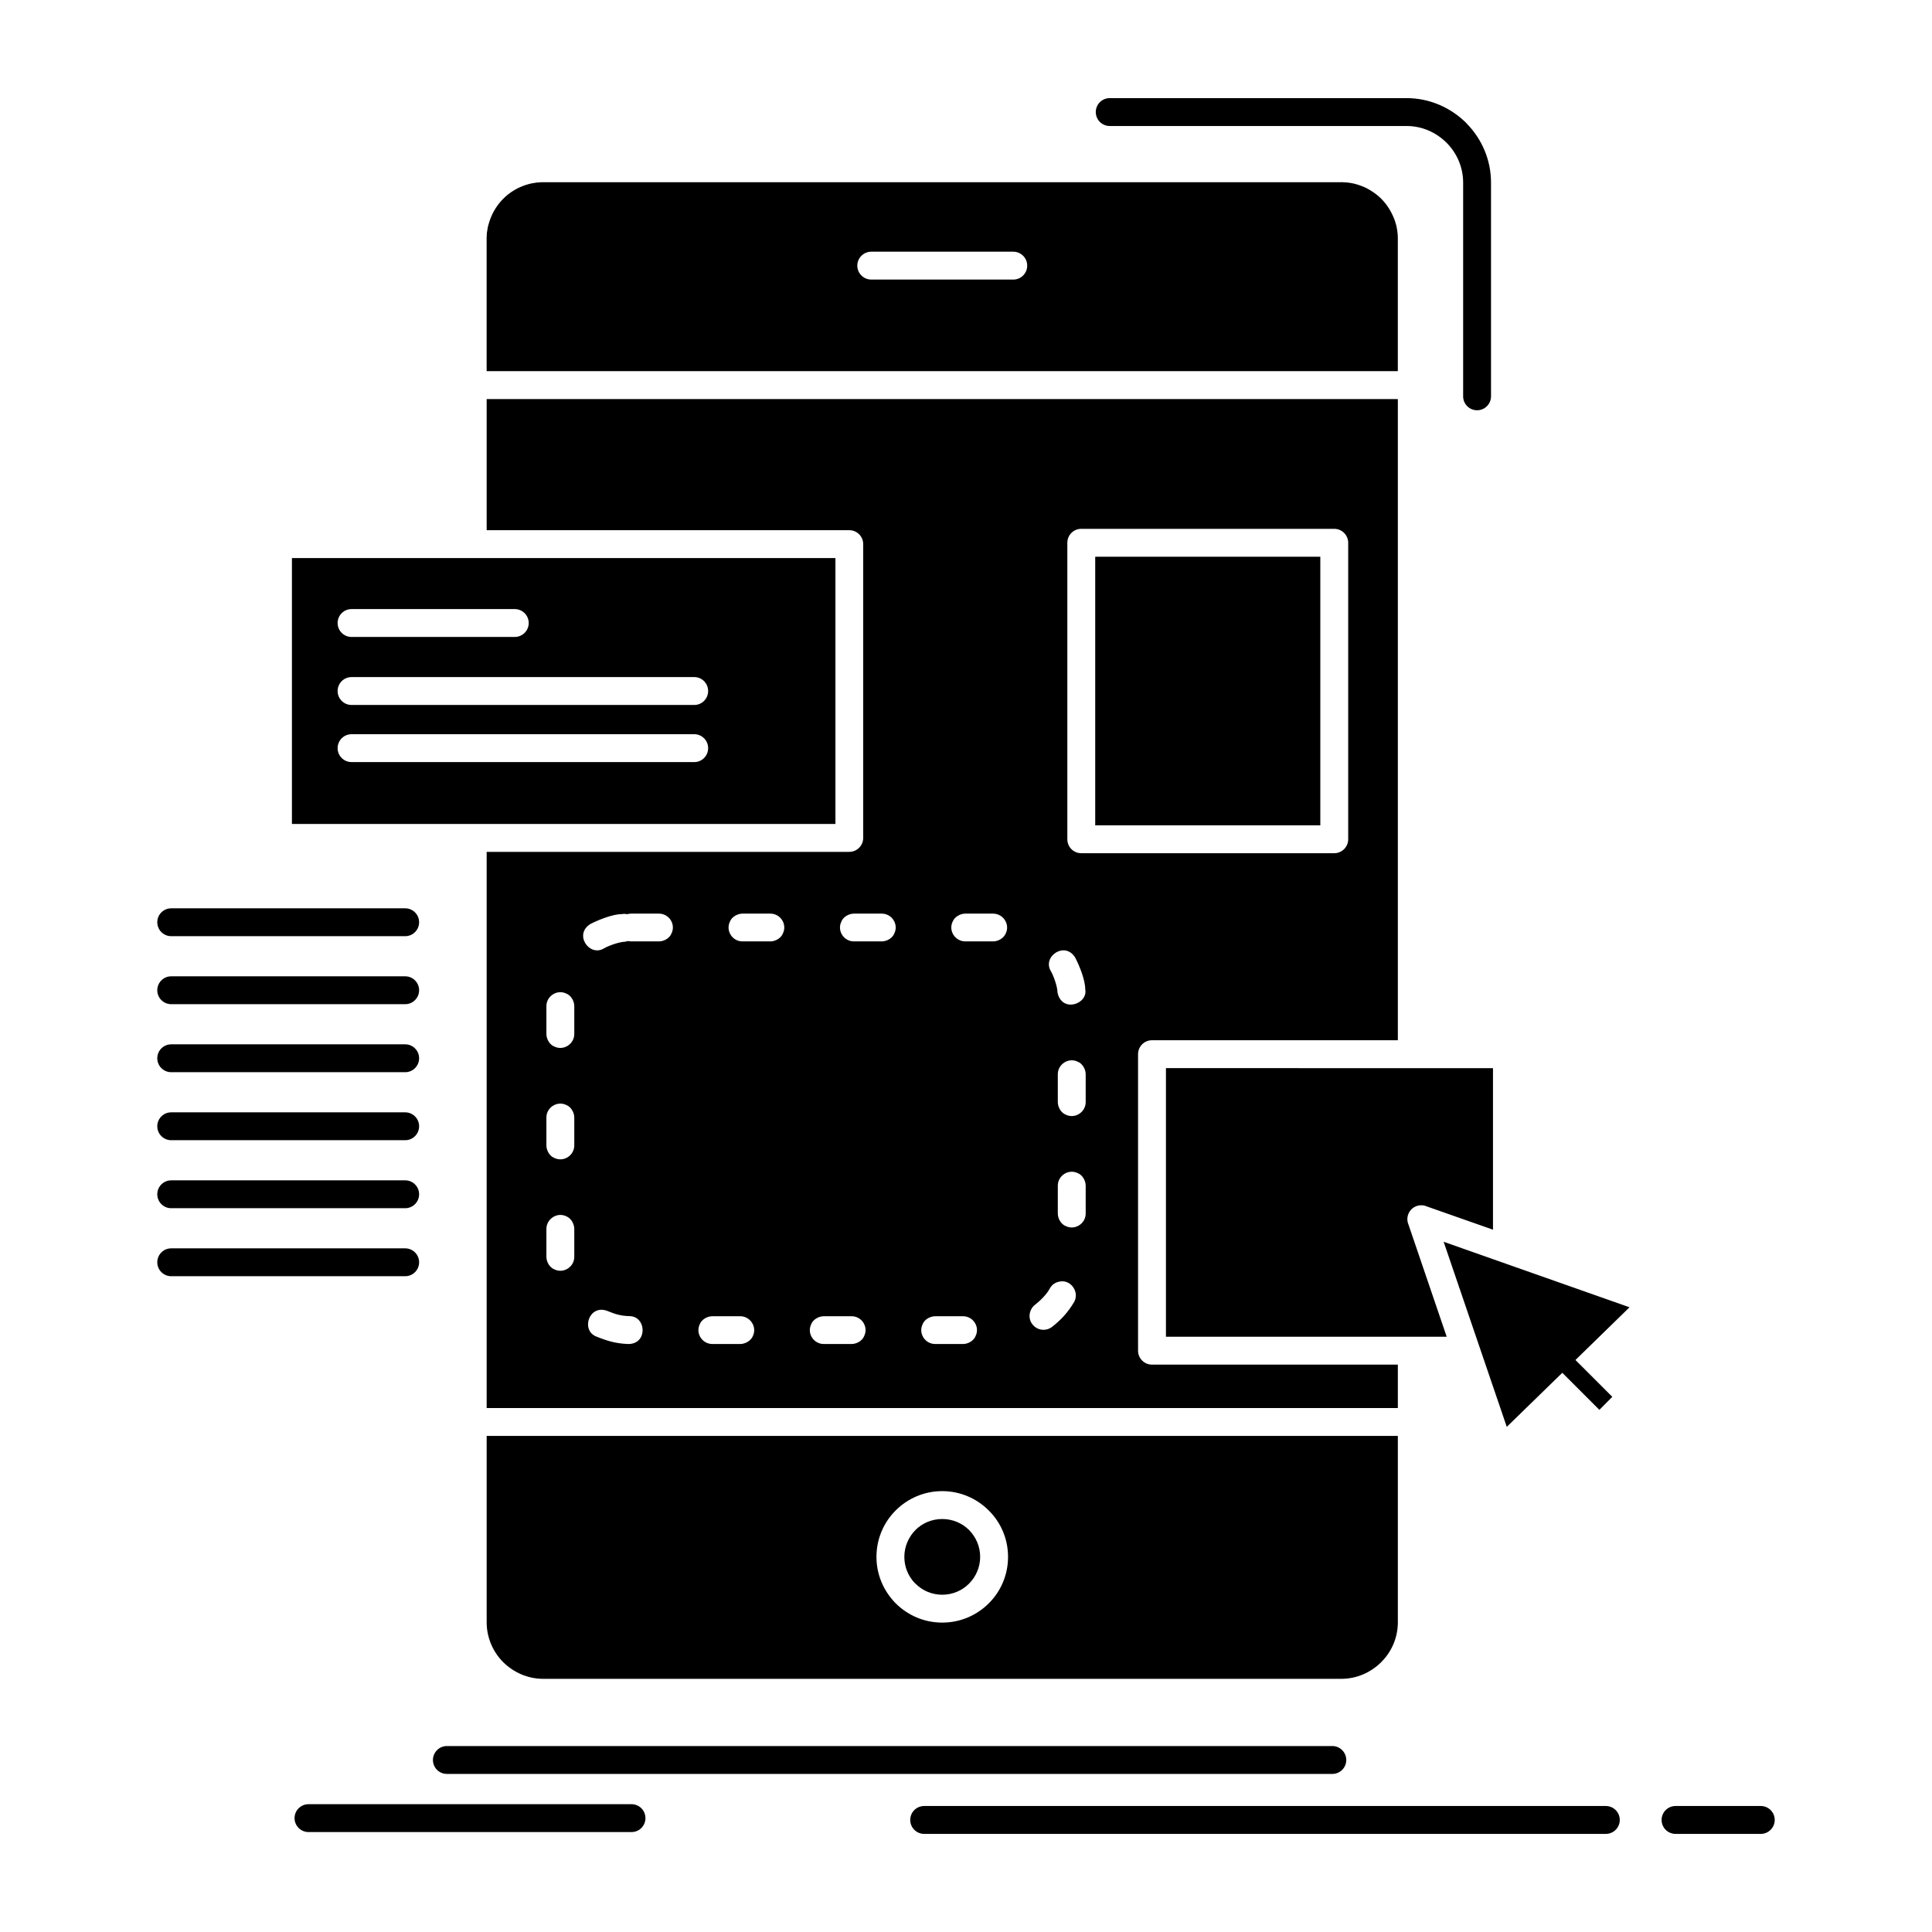
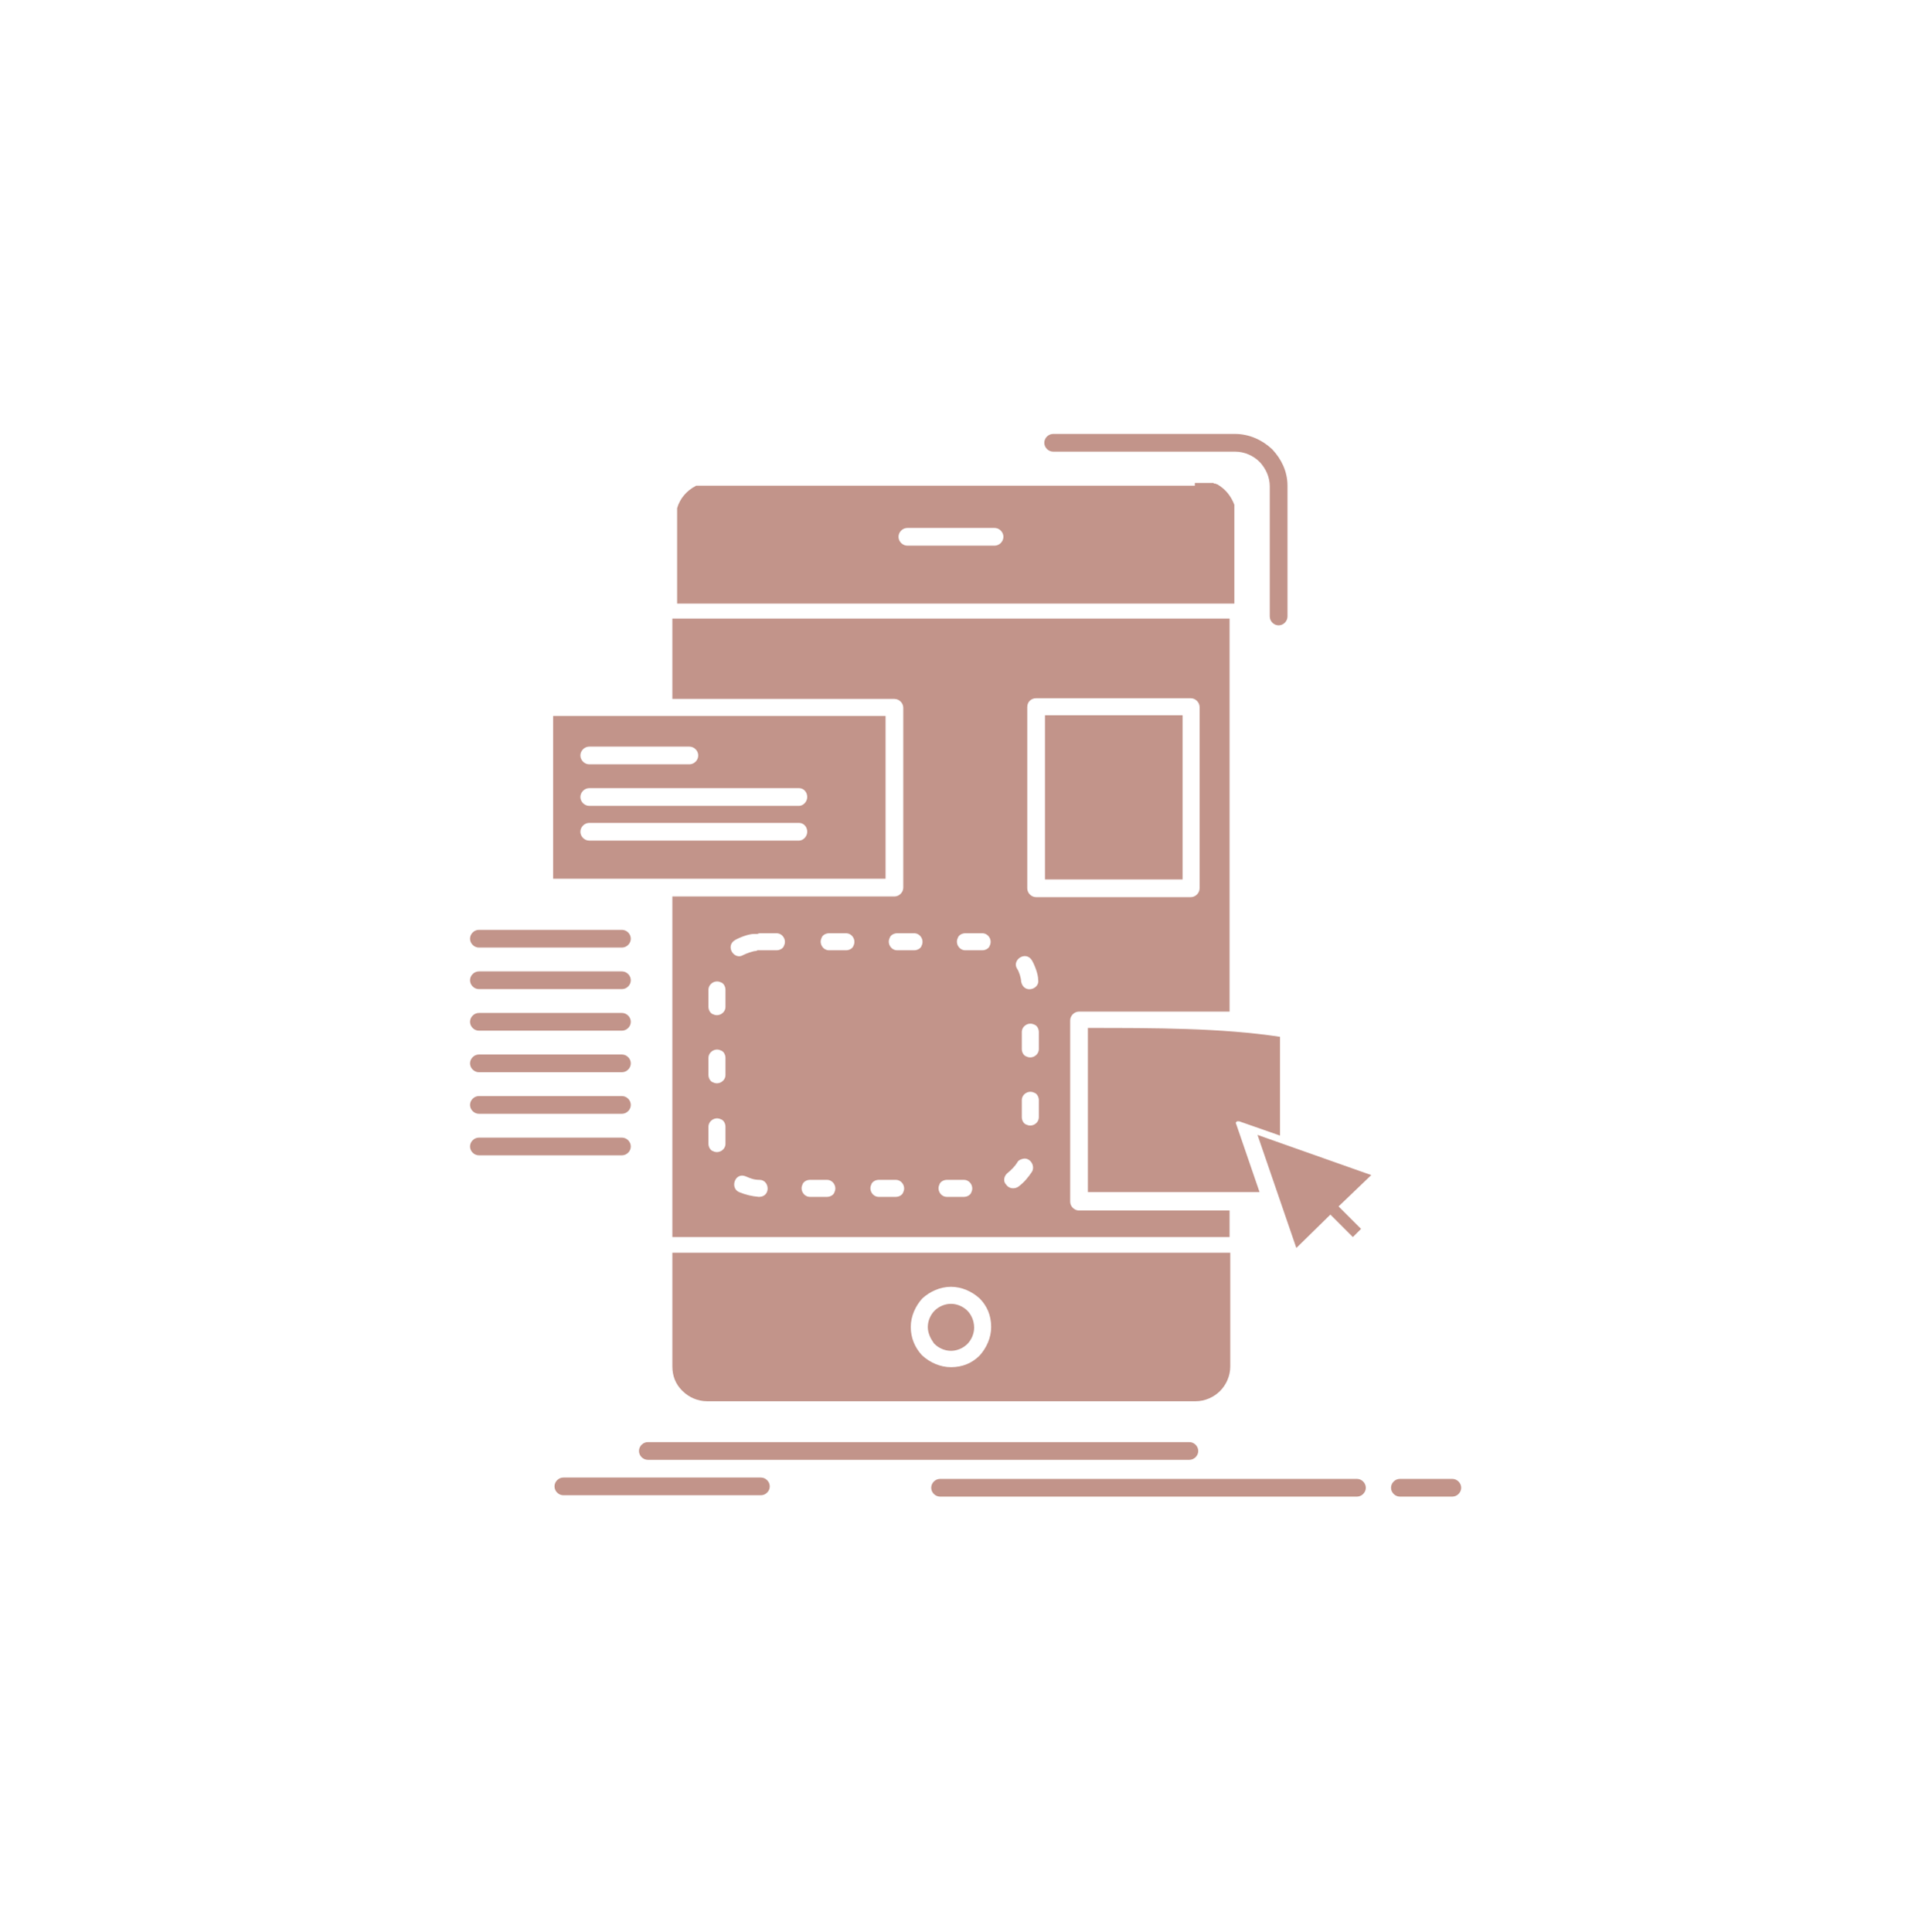
- <svg xmlns="http://www.w3.org/2000/svg" height="512px" style="enable-background:new 0 0 512 512;" version="1.1" viewBox="0 0 512 512" width="512px" xml:space="preserve">
+ <svg xmlns="http://www.w3.org/2000/svg" version="1.1" id="Layer_1" x="0px" y="0px" viewBox="0 0 283.5 283.5" style="enable-background:new 0 0 283.5 283.5;" xml:space="preserve">
+   <style type="text/css">
+ 	.st0{fill-rule:evenodd;clip-rule:evenodd;fill:#C2948A;}
+ </style>
  <g id="_x36_69_x2C__drag_x2C__mobile_x2C__design_x2C__ui_x2C__ux">
    <g>
-       <path d="M128.971,380.536v49.381c0,4.025,1.621,7.721,4.204,10.394l0.181,0.181    c2.734,2.704,6.458,4.415,10.604,4.415h211.495c4.115,0,7.87-1.711,10.574-4.415c2.732-2.704,4.414-6.458,4.414-10.574v-49.381    H128.971z M128.971,105.752v34.752h96.09c2.042,0,3.696,1.653,3.696,3.695v77.857c0,2.042-1.653,3.695-3.696,3.695h-96.09v147.395    h241.472v-11.506h-65.151c-2.043,0-3.694-1.65-3.694-3.693v-78.579c0-2.042,1.651-3.694,3.694-3.694h65.151V105.752H128.971z     M355.455,48.289H143.96h-0.21l0,0h-0.181l0,0h-0.181l-0.03,0.029h-0.149h-0.03h-0.181l0,0l-0.181,0.029h-0.03h-0.151h-0.03    l-0.149,0.03h-0.03h-0.151h-0.06l-0.121,0.032h-0.06l-0.12,0.029h-0.062l-0.149,0.029h-0.03l-0.121,0.03h-0.06l-0.12,0.03h-0.062    l-0.149,0.029h-0.062l-0.089,0.029h-0.089l-0.091,0.03l-0.089,0.032h-0.09l-0.091,0.029l-0.089,0.029h-0.089l-0.091,0.03    l-0.089,0.03l-0.09,0.029l-0.091,0.03h-0.09l-0.06,0.03l-0.091,0.029l-0.089,0.031l-0.089,0.03l-0.091,0.03h-0.09l-0.091,0.059    h-0.09l-0.089,0.061h-0.06l-0.272,0.121h-0.089l-0.09,0.059h-0.06l-0.121,0.061l-0.151,0.06l-0.06,0.031l-0.119,0.06l-0.181,0.061    h-0.03l-0.121,0.059l-0.179,0.092h-0.03c-4.117,1.951-7,5.525-8.141,9.852l-0.061,0.18l0,0l-0.03,0.151v0.03l-0.06,0.179    l-0.03,0.181l-0.03,0.181l-0.03,0.181l-0.03,0.18l-0.03,0.18l0,0l-0.032,0.182l-0.03,0.179l-0.03,0.21l-0.03,0.182v0.18    l-0.03,0.18v0.211v0.18l-0.03,0.182v0.209v0.18v0.211v35.084h241.472V63.277v-0.211v-0.18v-0.209l-0.029-0.182v-0.18v-0.211    l-0.029-0.18l-0.032-0.18v-0.182l-0.03-0.21l-0.029-0.179l-0.029-0.182l0,0l-0.03-0.18l-0.03-0.18l-0.029-0.181l-0.029-0.181    l-0.03-0.181l-0.062-0.179v-0.03l-0.029-0.151l0,0l-0.061-0.18l-0.029-0.18l-0.061-0.181l0,0l-0.061-0.181l-0.061-0.18l0,0    l-0.029-0.18l0,0c-1.412-3.936-3.755-6.76-7.449-8.711l0,0l-0.15-0.092h-0.029l-0.301-0.148l0,0l-0.181-0.092l0,0l-0.149-0.059    l0,0l-0.51-0.211l0,0l-0.362-0.119l0,0l-0.329-0.121v-0.03l-0.182-0.03l-0.359-0.119l0,0l-0.15-0.061h-0.03l-0.151-0.03    l-0.179-0.06l-0.181-0.061l0,0l-0.359-0.059l-0.182-0.063l-0.21-0.029l-0.181-0.029l-0.18-0.03l-0.18-0.03l0,0l-0.182-0.029    l-0.179-0.029l-0.21-0.032h-0.182l-0.18-0.03h-0.18l-0.211-0.029h-0.18l0,0h-0.182l-0.209-0.029h-0.18H355.455z M221.397,218.362    v-70.469c-48.031,0-96.031,0-144.032,0v70.469C125.367,218.362,173.366,218.362,221.397,218.362z M308.987,283.063v71.188    c24.78,0,49.591,0,74.403,0l-10.213-29.977h-0.031v-0.061v-0.03l-0.03-0.03l0,0v-0.06l0,0l-0.03-0.03v-0.059l0,0v-0.032    l-0.029-0.03v-0.029v-0.029v-0.03v-0.03l-0.029-0.029l0,0v-0.029v-0.063l0,0v-0.029v-0.029l-0.03-0.03l0,0v-0.03v-0.06l0,0v-0.03    v-0.031v-0.029l0,0v-0.03v-0.03l-0.03-0.029l0,0v-0.029v-0.03v-0.03v-0.029v-0.031v-0.03l0,0v-0.03v-0.059v-0.03v-0.03v-0.029l0,0    v-0.062v-0.03l0,0v-0.029v-0.061l0,0v-0.029l0.03-0.029v-0.03l0,0v-0.062v-0.029l0,0v-0.03v-0.06l0,0l0.03-0.029v-0.03v-0.032l0,0    v-0.059l0,0v-0.03l0.029-0.03v-0.029v-0.03v-0.03l0.029-0.029l0,0v-0.031v-0.061l0,0l0.03-0.029l0,0v-0.029v-0.03l0,0l0.03-0.06    v-0.031l0,0l0.031-0.03v-0.03v-0.029l0.029-0.06l0,0l0.03-0.09l0,0l0.03-0.091h0.029l0.03-0.09l0.03-0.06v-0.032l0.029-0.059    l0.031-0.03l0.03-0.03v-0.029l0.03-0.06l0.029-0.03l0.029-0.031v-0.06l0.03-0.03l0.03-0.029l0.029-0.03l0.029-0.06l0.032-0.062    l0.03-0.03l0.029-0.029l0.029-0.029l0.03-0.061l0.03-0.029l0.029-0.029l0.03-0.032l0.031-0.03l0.03-0.029l0.029-0.029l0.03-0.03    l0.03-0.06h0.029l0.029-0.062l0.03-0.03l0.03-0.029l0.091-0.061h0.03l0.029-0.029l0.029-0.029l0.03-0.03l0.211-0.181h0.06    l0.029-0.029l0.032-0.03l0.03-0.03l0.059-0.031h0.03l0.3-0.148l0.03-0.03l0.302-0.121l0.09-0.03h0.029l0.15-0.029v-0.03h0.03h0.06    l0.061-0.03h0.029l0,0h0.062l0.06-0.029h0.029h0.03h0.03h0.029l0,0h0.06l0.032-0.029l0,0h0.029h0.029h0.03h0.03h0.029h0.03l0,0    h0.062h0.029l0,0h0.029h0.182h0.06l0,0h0.03h0.029h0.029l0,0h0.061l0,0h0.029l0,0h0.031h0.03h0.03h0.029l0.029,0.029h0.03l0,0    h0.03h0.061l0,0h0.03h0.03l0.029,0.029h0.061h0.029h0.029l0.03,0.03h0.032h0.059l0.03,0.03h0.03h0.029l0.029,0.029h0.03h0.062    l0.029,0.03l0,0h0.03l0.03,0.03h0.029l17.783,6.248v-42.804C366.778,283.063,337.883,283.063,308.987,283.063z M256.812,405.466    c-1.802-1.802-4.325-2.913-7.119-2.913c-2.764,0-5.287,1.111-7.089,2.913c-1.802,1.834-2.945,4.357-2.945,7.119    c0,2.704,1.053,5.138,2.764,6.94l0.181,0.148c1.802,1.832,4.325,2.945,7.089,2.945c2.794,0,5.317-1.113,7.119-2.945    c1.802-1.802,2.942-4.325,2.942-7.089C259.754,409.823,258.613,407.3,256.812,405.466z M249.692,395.164    c4.807,0,9.161,1.953,12.314,5.106c3.186,3.123,5.137,7.51,5.137,12.314c0,4.807-1.951,9.191-5.106,12.316    c-3.153,3.153-7.508,5.106-12.345,5.106c-4.806,0-9.161-1.953-12.316-5.106l-0.24-0.24c-3.002-3.155-4.866-7.389-4.866-12.076    c0-4.805,1.953-9.191,5.106-12.314C240.531,397.117,244.886,395.164,249.692,395.164z M349.897,147.533h-59.654v71.189h59.654    V147.533z M204.155,249.48c1.381,0,2.853-0.901,3.304-2.072c1.232-2.463-0.631-5.287-3.304-5.287h-7.39    c-1.381,0-2.853,0.902-3.304,2.072c-1.231,2.465,0.63,5.287,3.304,5.287H204.155z M233.682,249.48    c1.381,0,2.854-0.901,3.304-2.072c1.232-2.463-0.632-5.287-3.304-5.287h-7.389c-1.383,0-2.853,0.902-3.304,2.072    c-1.232,2.465,0.63,5.287,3.304,5.287H233.682z M263.18,249.48c1.41,0,2.853-0.901,3.334-2.072    c1.231-2.463-0.662-5.287-3.334-5.287h-7.359c-1.413,0-2.854,0.902-3.334,2.072c-1.232,2.465,0.66,5.287,3.334,5.287H263.18z     M280.241,262.969c1.11,5.557,8.14,3.152,7.359-0.812c0-2.434-1.532-6.219-2.645-8.351c-2.702-4.506-8.771-0.33-6.487,3.515    C279.22,258.583,280.241,261.496,280.241,262.969z M280.33,292.074c0,1.383,0.902,2.854,2.072,3.305    c2.464,1.231,5.317-0.631,5.317-3.305v-7.389c0-1.382-0.9-2.854-2.072-3.305c-2.464-1.232-5.317,0.631-5.317,3.305V292.074z     M280.33,321.602c0,1.383,0.902,2.854,2.072,3.304c2.464,1.231,5.317-0.63,5.317-3.304v-7.39c0-1.381-0.9-2.853-2.072-3.304    c-2.464-1.232-5.317,0.631-5.317,3.304V321.602z M274.292,345.781c-1.562,1.173-1.951,3.605-0.72,5.137    c1.261,1.683,3.575,1.953,5.196,0.751c2.432-1.892,4.266-3.904,5.857-6.579c1.532-2.582-0.781-6.065-3.785-5.465    c-1.141,0.21-1.982,0.721-2.612,1.802C277.478,342.929,275.646,344.73,274.292,345.781z M247.829,348.816    c-1.381,0-2.854,0.901-3.304,2.072c-1.23,2.463,0.632,5.287,3.304,5.287h7.389c1.383,0,2.855-0.902,3.304-2.073    c1.231-2.464-0.63-5.286-3.304-5.286H247.829z M218.304,348.816c-1.383,0-2.855,0.901-3.304,2.072    c-1.232,2.463,0.63,5.287,3.304,5.287h7.389c1.381,0,2.853-0.902,3.304-2.073c1.23-2.464-0.632-5.286-3.304-5.286H218.304z     M188.776,348.816c-1.383,0-2.855,0.901-3.304,2.072c-1.232,2.463,0.63,5.287,3.304,5.287h7.389c1.381,0,2.854-0.902,3.334-2.073    c1.2-2.464-0.661-5.286-3.334-5.286H188.776z M161.021,347.435c-4.866-1.923-7.21,5.077-3.004,6.758    c3.004,1.202,5.196,1.862,8.5,1.983c5.197,0,4.806-7.39,0.27-7.39C164.505,348.727,163.064,348.275,161.021,347.435z     M152.19,325.687c0-1.411-0.902-2.854-2.072-3.334c-2.464-1.231-5.317,0.661-5.317,3.334v7.39c0,1.383,0.9,2.822,2.072,3.304    c2.463,1.231,5.317-0.63,5.317-3.304V325.687z M152.19,296.159c0-1.381-0.902-2.853-2.072-3.304    c-2.464-1.232-5.317,0.631-5.317,3.304v7.39c0,1.383,0.9,2.854,2.072,3.304c2.463,1.231,5.317-0.63,5.317-3.304V296.159z     M152.19,266.632c0-1.381-0.902-2.853-2.072-3.304c-2.464-1.23-5.317,0.631-5.317,3.304v7.39c0,1.383,0.9,2.855,2.072,3.305    c2.463,1.23,5.317-0.631,5.317-3.305V266.632z M167.239,242.121c-0.33,0-0.691,0.061-1.051,0.151    c-0.421-0.091-0.87-0.121-1.351-0.03c-2.404,0-6.189,1.501-8.351,2.613c-4.506,2.734-0.3,8.801,3.545,6.487    c1.231-0.722,4.174-1.772,5.617-1.772l0.721-0.179l0.871,0.089h7.389c1.381,0,2.853-0.901,3.304-2.072    c1.232-2.463-0.63-5.287-3.304-5.287H167.239z M93.166,168.799c-2.042,0-3.694-1.65-3.694-3.693s1.651-3.695,3.694-3.695h43.254    c2.013,0,3.695,1.652,3.695,3.695s-1.683,3.693-3.695,3.693H93.166z M93.166,186.822c-2.042,0-3.694-1.65-3.694-3.693    c0-2.045,1.651-3.695,3.694-3.695H184c2.013,0,3.664,1.65,3.664,3.695c0,2.043-1.651,3.693-3.664,3.693H93.166z M93.166,201.961    c-2.042,0-3.694-1.651-3.694-3.693c0-2.043,1.651-3.696,3.694-3.696H184c2.013,0,3.664,1.653,3.664,3.696    c0,2.042-1.651,3.693-3.664,3.693H93.166z M230.889,74.09c-2.013,0-3.695-1.65-3.695-3.693s1.683-3.695,3.695-3.695h37.638    c2.042,0,3.693,1.652,3.693,3.695s-1.651,3.693-3.693,3.693H230.889z M118.427,470.107c-2.042,0-3.694-1.651-3.694-3.693    c0-2.013,1.651-3.695,3.694-3.695h234.655c2.043,0,3.694,1.683,3.694,3.695c0,2.042-1.651,3.693-3.694,3.693H118.427z     M244.916,485.999c-2.042,0-3.694-1.653-3.694-3.696c0-2.042,1.651-3.693,3.694-3.693h180.646c2.042,0,3.695,1.651,3.695,3.693    c0,2.043-1.653,3.696-3.695,3.696H244.916z M444.036,485.999c-2.042,0-3.695-1.653-3.695-3.696c0-2.042,1.653-3.693,3.695-3.693    h22.588c2.042,0,3.695,1.651,3.695,3.693c0,2.043-1.653,3.696-3.695,3.696H444.036z M81.75,485.518    c-2.011,0-3.693-1.652-3.693-3.695s1.683-3.693,3.693-3.693h85.609c2.042,0,3.693,1.65,3.693,3.693s-1.651,3.695-3.693,3.695    H81.75z M294.088,33.391c-2.043,0-3.694-1.652-3.694-3.695s1.651-3.693,3.694-3.693h78.669c6.157,0,11.745,2.553,15.8,6.576    l0.181,0.211c3.964,4.055,6.397,9.582,6.397,15.589v56.652c0,2.042-1.652,3.693-3.695,3.693s-3.693-1.651-3.693-3.693V48.378    c0-4.023-1.623-7.689-4.236-10.392l-0.181-0.181c-2.732-2.704-6.458-4.415-10.572-4.415H294.088z M45.376,248.1    c-2.042,0-3.695-1.652-3.695-3.695c0-2.042,1.653-3.693,3.695-3.693h61.997c2.042,0,3.695,1.651,3.695,3.693    c0,2.043-1.653,3.695-3.695,3.695H45.376z M45.376,266.121c-2.042,0-3.695-1.65-3.695-3.693s1.653-3.695,3.695-3.695h61.997    c2.042,0,3.695,1.652,3.695,3.695s-1.653,3.693-3.695,3.693H45.376z M45.376,284.145c-2.042,0-3.695-1.651-3.695-3.693    c0-2.043,1.653-3.695,3.695-3.695h61.997c2.042,0,3.695,1.652,3.695,3.695c0,2.042-1.653,3.693-3.695,3.693H45.376z     M45.376,302.168c-2.042,0-3.695-1.653-3.695-3.695c0-2.043,1.653-3.694,3.695-3.694h61.997c2.042,0,3.695,1.651,3.695,3.694    c0,2.042-1.653,3.695-3.695,3.695H45.376z M45.376,320.19c-2.042,0-3.695-1.653-3.695-3.695s1.653-3.694,3.695-3.694h61.997    c2.042,0,3.695,1.652,3.695,3.694s-1.653,3.695-3.695,3.695H45.376z M45.376,338.212c-2.042,0-3.695-1.651-3.695-3.694    c0-2.042,1.653-3.695,3.695-3.695h61.997c2.042,0,3.695,1.653,3.695,3.695c0,2.043-1.653,3.694-3.695,3.694H45.376z     M417.514,360.411l9.762,9.762l-3.424,3.453l-9.823-9.821l-14.719,14.328c-5.587-16.371-11.145-32.711-16.731-49.051    c16.432,5.796,32.831,11.563,49.263,17.361L417.514,360.411z M286.548,140.145h67.046c2.012,0,3.693,1.65,3.693,3.693v78.58    c0,2.042-1.682,3.693-3.693,3.693h-67.046c-2.043,0-3.694-1.651-3.694-3.693v-78.58    C282.854,141.795,284.505,140.145,286.548,140.145z" style="fill-rule:evenodd;clip-rule:evenodd;" />
+       <path class="st0" d="M98.7,183.9v16.7c0,1.4,0.5,2.6,1.4,3.5l0.1,0.1c0.9,0.9,2.2,1.5,3.6,1.5h71.7c1.4,0,2.7-0.6,3.6-1.5    c0.9-0.9,1.5-2.2,1.5-3.6v-16.7L98.7,183.9L98.7,183.9z M98.7,90.8v11.8h32.6c0.7,0,1.3,0.6,1.3,1.3v26.4c0,0.7-0.6,1.3-1.3,1.3    H98.7v50h81.8v-3.9h-22.1c-0.7,0-1.3-0.6-1.3-1.3v-26.6c0-0.7,0.6-1.3,1.3-1.3h22.1V90.8H98.7z M175.4,71.3h-71.7h-0.1l0,0h-0.1    l0,0h-0.1l0,0h-0.1h0h-0.1l0,0l-0.1,0h0h-0.1h0l-0.1,0h0h-0.1h0l0,0h0l0,0h0l-0.1,0h0l0,0h0l0,0h0l-0.1,0h0l0,0h0l0,0l0,0h0l0,0    l0,0h0l0,0l0,0l0,0l0,0h0l0,0l0,0l0,0l0,0l0,0h0l0,0h0l0,0h0l-0.1,0h0l0,0h0l0,0l-0.1,0l0,0l0,0l-0.1,0h0l0,0l-0.1,0h0    c-1.4,0.7-2.4,1.9-2.8,3.3l0,0.1l0,0l0,0.1v0l0,0.1l0,0.1l0,0.1l0,0.1l0,0.1l0,0.1l0,0l0,0.1l0,0.1l0,0.1l0,0.1V76l0,0.1v0.1v0.1    l0,0.1v0.1v0.1v0.1v11.9h81.8V76.4v-0.1v-0.1v-0.1l0-0.1v-0.1V76l0-0.1l0-0.1v-0.1l0-0.1l0-0.1l0-0.1l0,0l0-0.1l0-0.1l0-0.1l0-0.1    l0-0.1l0-0.1v0l0-0.1l0,0l0-0.1l0-0.1l0-0.1l0,0l0-0.1l0-0.1l0,0l0-0.1l0,0c-0.5-1.3-1.3-2.3-2.5-3l0,0l-0.1,0h0l-0.1-0.1l0,0    l-0.1,0l0,0l-0.1,0l0,0l-0.2-0.1l0,0l-0.1,0l0,0l-0.1,0v0l-0.1,0l-0.1,0l0,0l-0.1,0h0l-0.1,0l-0.1,0l-0.1,0l0,0l-0.1,0l-0.1,0    l-0.1,0l-0.1,0l-0.1,0l-0.1,0l0,0l-0.1,0l-0.1,0l-0.1,0H176l-0.1,0h-0.1l-0.1,0h-0.1l0,0h-0.1l-0.1,0L175.4,71.3L175.4,71.3    L175.4,71.3z M130,129v-23.9c-16.3,0-32.5,0-48.8,0V129C97.5,129,113.7,129,130,129z M159.7,150.9V175c8.4,0,16.8,0,25.2,0    l-3.5-10.2h0v0v0l0,0l0,0v0l0,0l0,0v0l0,0v0l0,0v0v0v0v0l0,0l0,0v0v0l0,0v0v0l0,0l0,0v0v0l0,0v0v0v0l0,0v0v0l0,0l0,0v0v0v0v0v0v0    l0,0v0v0v0v0v0l0,0v0v0l0,0v0v0l0,0v0l0,0v0l0,0v0v0l0,0v0v0l0,0l0,0v0v0l0,0v0l0,0v0l0,0v0v0v0l0,0l0,0v0v0l0,0l0,0l0,0v0v0l0,0    l0,0v0l0,0l0,0v0v0l0,0l0,0l0,0l0,0l0,0h0l0,0l0,0v0l0,0l0,0l0,0v0l0,0l0,0l0,0v0l0,0l0,0l0,0l0,0l0,0l0,0l0,0l0,0l0,0l0,0l0,0    l0,0l0,0l0,0l0,0l0,0l0,0h0l0,0l0,0l0,0l0,0h0l0,0l0,0l0,0l0.1-0.1h0l0,0l0,0l0,0l0,0h0l0.1-0.1l0,0l0.1,0l0,0h0l0.1,0v0h0h0l0,0    h0l0,0h0l0,0h0h0h0h0l0,0h0l0,0l0,0h0h0h0h0h0h0l0,0h0h0l0,0h0h0.1h0l0,0h0h0h0l0,0h0l0,0h0l0,0h0h0h0h0l0,0h0l0,0h0h0l0,0h0h0    l0,0h0h0h0l0,0h0h0l0,0h0h0l0,0h0h0l0,0l0,0h0l0,0h0l6,2.1v-14.5C179.3,150.9,169.5,150.9,159.7,150.9z M142,192.4    c-0.6-0.6-1.5-1-2.4-1c-0.9,0-1.8,0.4-2.4,1c-0.6,0.6-1,1.5-1,2.4c0,0.9,0.4,1.7,0.9,2.4l0.1,0.1c0.6,0.6,1.5,1,2.4,1    c0.9,0,1.8-0.4,2.4-1c0.6-0.6,1-1.5,1-2.4C143,193.9,142.6,193,142,192.4z M139.6,188.9c1.6,0,3.1,0.7,4.2,1.7    c1.1,1.1,1.7,2.5,1.7,4.2c0,1.6-0.7,3.1-1.7,4.2c-1.1,1.1-2.5,1.7-4.2,1.7c-1.6,0-3.1-0.7-4.2-1.7l-0.1-0.1    c-1-1.1-1.6-2.5-1.6-4.1c0-1.6,0.7-3.1,1.7-4.2C136.5,189.6,138,188.9,139.6,188.9z M173.6,105h-20.2v24.1h20.2V105z M124.2,139.5    c0.5,0,1-0.3,1.1-0.7c0.4-0.8-0.2-1.8-1.1-1.8h-2.5c-0.5,0-1,0.3-1.1,0.7c-0.4,0.8,0.2,1.8,1.1,1.8H124.2z M134.2,139.5    c0.5,0,1-0.3,1.1-0.7c0.4-0.8-0.2-1.8-1.1-1.8h-2.5c-0.5,0-1,0.3-1.1,0.7c-0.4,0.8,0.2,1.8,1.1,1.8H134.2z M144.2,139.5    c0.5,0,1-0.3,1.1-0.7c0.4-0.8-0.2-1.8-1.1-1.8h-2.5c-0.5,0-1,0.3-1.1,0.7c-0.4,0.8,0.2,1.8,1.1,1.8H144.2z M149.9,144.1    c0.4,1.9,2.8,1.1,2.5-0.3c0-0.8-0.5-2.1-0.9-2.8c-0.9-1.5-3-0.1-2.2,1.2C149.6,142.6,149.9,143.6,149.9,144.1z M150,154    c0,0.5,0.3,1,0.7,1.1c0.8,0.4,1.8-0.2,1.8-1.1v-2.5c0-0.5-0.3-1-0.7-1.1c-0.8-0.4-1.8,0.2-1.8,1.1V154z M150,164    c0,0.5,0.3,1,0.7,1.1c0.8,0.4,1.8-0.2,1.8-1.1v-2.5c0-0.5-0.3-1-0.7-1.1c-0.8-0.4-1.8,0.2-1.8,1.1V164z M147.9,172.2    c-0.5,0.4-0.7,1.2-0.2,1.7c0.4,0.6,1.2,0.7,1.8,0.3c0.8-0.6,1.4-1.3,2-2.2c0.5-0.9-0.3-2.1-1.3-1.9c-0.4,0.1-0.7,0.2-0.9,0.6    C149,171.2,148.4,171.8,147.9,172.2z M139,173.2c-0.5,0-1,0.3-1.1,0.7c-0.4,0.8,0.2,1.8,1.1,1.8h2.5c0.5,0,1-0.3,1.1-0.7    c0.4-0.8-0.2-1.8-1.1-1.8L139,173.2L139,173.2z M129,173.2c-0.5,0-1,0.3-1.1,0.7c-0.4,0.8,0.2,1.8,1.1,1.8h2.5    c0.5,0,1-0.3,1.1-0.7c0.4-0.8-0.2-1.8-1.1-1.8L129,173.2L129,173.2z M118.9,173.2c-0.5,0-1,0.3-1.1,0.7c-0.4,0.8,0.2,1.8,1.1,1.8    h2.5c0.5,0,1-0.3,1.1-0.7c0.4-0.8-0.2-1.8-1.1-1.8L118.9,173.2L118.9,173.2z M109.5,172.7c-1.6-0.7-2.4,1.7-1,2.3    c1,0.4,1.8,0.6,2.9,0.7c1.8,0,1.6-2.5,0.1-2.5C110.7,173.2,110.2,173,109.5,172.7z M106.5,165.4c0-0.5-0.3-1-0.7-1.1    c-0.8-0.4-1.8,0.2-1.8,1.1v2.5c0,0.5,0.3,1,0.7,1.1c0.8,0.4,1.8-0.2,1.8-1.1V165.4z M106.5,155.3c0-0.5-0.3-1-0.7-1.1    c-0.8-0.4-1.8,0.2-1.8,1.1v2.5c0,0.5,0.3,1,0.7,1.1c0.8,0.4,1.8-0.2,1.8-1.1V155.3z M106.5,145.3c0-0.5-0.3-1-0.7-1.1    c-0.8-0.4-1.8,0.2-1.8,1.1v2.5c0,0.5,0.3,1,0.7,1.1c0.8,0.4,1.8-0.2,1.8-1.1V145.3z M111.6,137c-0.1,0-0.2,0-0.4,0.1    c-0.1,0-0.3,0-0.5,0c-0.8,0-2.1,0.5-2.8,0.9c-1.5,0.9-0.1,3,1.2,2.2c0.4-0.2,1.4-0.6,1.9-0.6l0.2-0.1l0.3,0h2.5    c0.5,0,1-0.3,1.1-0.7c0.4-0.8-0.2-1.8-1.1-1.8H111.6z M86.5,112.2c-0.7,0-1.3-0.6-1.3-1.3c0-0.7,0.6-1.3,1.3-1.3h14.7    c0.7,0,1.3,0.6,1.3,1.3c0,0.7-0.6,1.3-1.3,1.3H86.5z M86.5,118.3c-0.7,0-1.3-0.6-1.3-1.3c0-0.7,0.6-1.3,1.3-1.3h30.8    c0.7,0,1.2,0.6,1.2,1.3c0,0.7-0.6,1.3-1.2,1.3H86.5z M86.5,123.4c-0.7,0-1.3-0.6-1.3-1.3c0-0.7,0.6-1.3,1.3-1.3h30.8    c0.7,0,1.2,0.6,1.2,1.3c0,0.7-0.6,1.3-1.2,1.3H86.5z M133.2,80.1c-0.7,0-1.3-0.6-1.3-1.3s0.6-1.3,1.3-1.3H146    c0.7,0,1.3,0.6,1.3,1.3s-0.6,1.3-1.3,1.3H133.2z M95.1,214.3c-0.7,0-1.3-0.6-1.3-1.3c0-0.7,0.6-1.3,1.3-1.3h79.5    c0.7,0,1.3,0.6,1.3,1.3c0,0.7-0.6,1.3-1.3,1.3H95.1z M138,219.7c-0.7,0-1.3-0.6-1.3-1.3c0-0.7,0.6-1.3,1.3-1.3h61.2    c0.7,0,1.3,0.6,1.3,1.3c0,0.7-0.6,1.3-1.3,1.3H138z M205.5,219.7c-0.7,0-1.3-0.6-1.3-1.3c0-0.7,0.6-1.3,1.3-1.3h7.7    c0.7,0,1.3,0.6,1.3,1.3c0,0.7-0.6,1.3-1.3,1.3H205.5z M82.7,219.5c-0.7,0-1.3-0.6-1.3-1.3s0.6-1.3,1.3-1.3h29    c0.7,0,1.3,0.6,1.3,1.3s-0.6,1.3-1.3,1.3H82.7z M154.6,66.3c-0.7,0-1.3-0.6-1.3-1.3s0.6-1.3,1.3-1.3h26.7c2.1,0,4,0.9,5.4,2.2    l0.1,0.1c1.3,1.4,2.2,3.2,2.2,5.3v19.2c0,0.7-0.6,1.3-1.3,1.3s-1.3-0.6-1.3-1.3V71.4c0-1.4-0.6-2.6-1.4-3.5l-0.1-0.1    c-0.9-0.9-2.2-1.5-3.6-1.5L154.6,66.3L154.6,66.3z M70.3,139.1c-0.7,0-1.3-0.6-1.3-1.3c0-0.7,0.6-1.3,1.3-1.3h21    c0.7,0,1.3,0.6,1.3,1.3c0,0.7-0.6,1.3-1.3,1.3H70.3z M70.3,145.2c-0.7,0-1.3-0.6-1.3-1.3s0.6-1.3,1.3-1.3h21    c0.7,0,1.3,0.6,1.3,1.3s-0.6,1.3-1.3,1.3H70.3z M70.3,151.3c-0.7,0-1.3-0.6-1.3-1.3c0-0.7,0.6-1.3,1.3-1.3h21    c0.7,0,1.3,0.6,1.3,1.3c0,0.7-0.6,1.3-1.3,1.3H70.3z M70.3,157.4c-0.7,0-1.3-0.6-1.3-1.3c0-0.7,0.6-1.3,1.3-1.3h21    c0.7,0,1.3,0.6,1.3,1.3c0,0.7-0.6,1.3-1.3,1.3H70.3z M70.3,163.5c-0.7,0-1.3-0.6-1.3-1.3c0-0.7,0.6-1.3,1.3-1.3h21    c0.7,0,1.3,0.6,1.3,1.3c0,0.7-0.6,1.3-1.3,1.3H70.3z M70.3,169.6c-0.7,0-1.3-0.6-1.3-1.3c0-0.7,0.6-1.3,1.3-1.3h21    c0.7,0,1.3,0.6,1.3,1.3c0,0.7-0.6,1.3-1.3,1.3H70.3z M196.5,177.1l3.3,3.3l-1.2,1.2l-3.3-3.3l-5,4.9c-1.9-5.5-3.8-11.1-5.7-16.6    c5.6,2,11.1,3.9,16.7,5.9L196.5,177.1z M152.1,102.5h22.7c0.7,0,1.3,0.6,1.3,1.3v26.6c0,0.7-0.6,1.3-1.3,1.3h-22.7    c-0.7,0-1.3-0.6-1.3-1.3v-26.6C150.8,103,151.4,102.5,152.1,102.5z" />
    </g>
  </g>
-   <g id="Layer_1" />
+   <g id="Layer_1_00000096035939233793131360000011719798294321504414_">
+ </g>
</svg>
